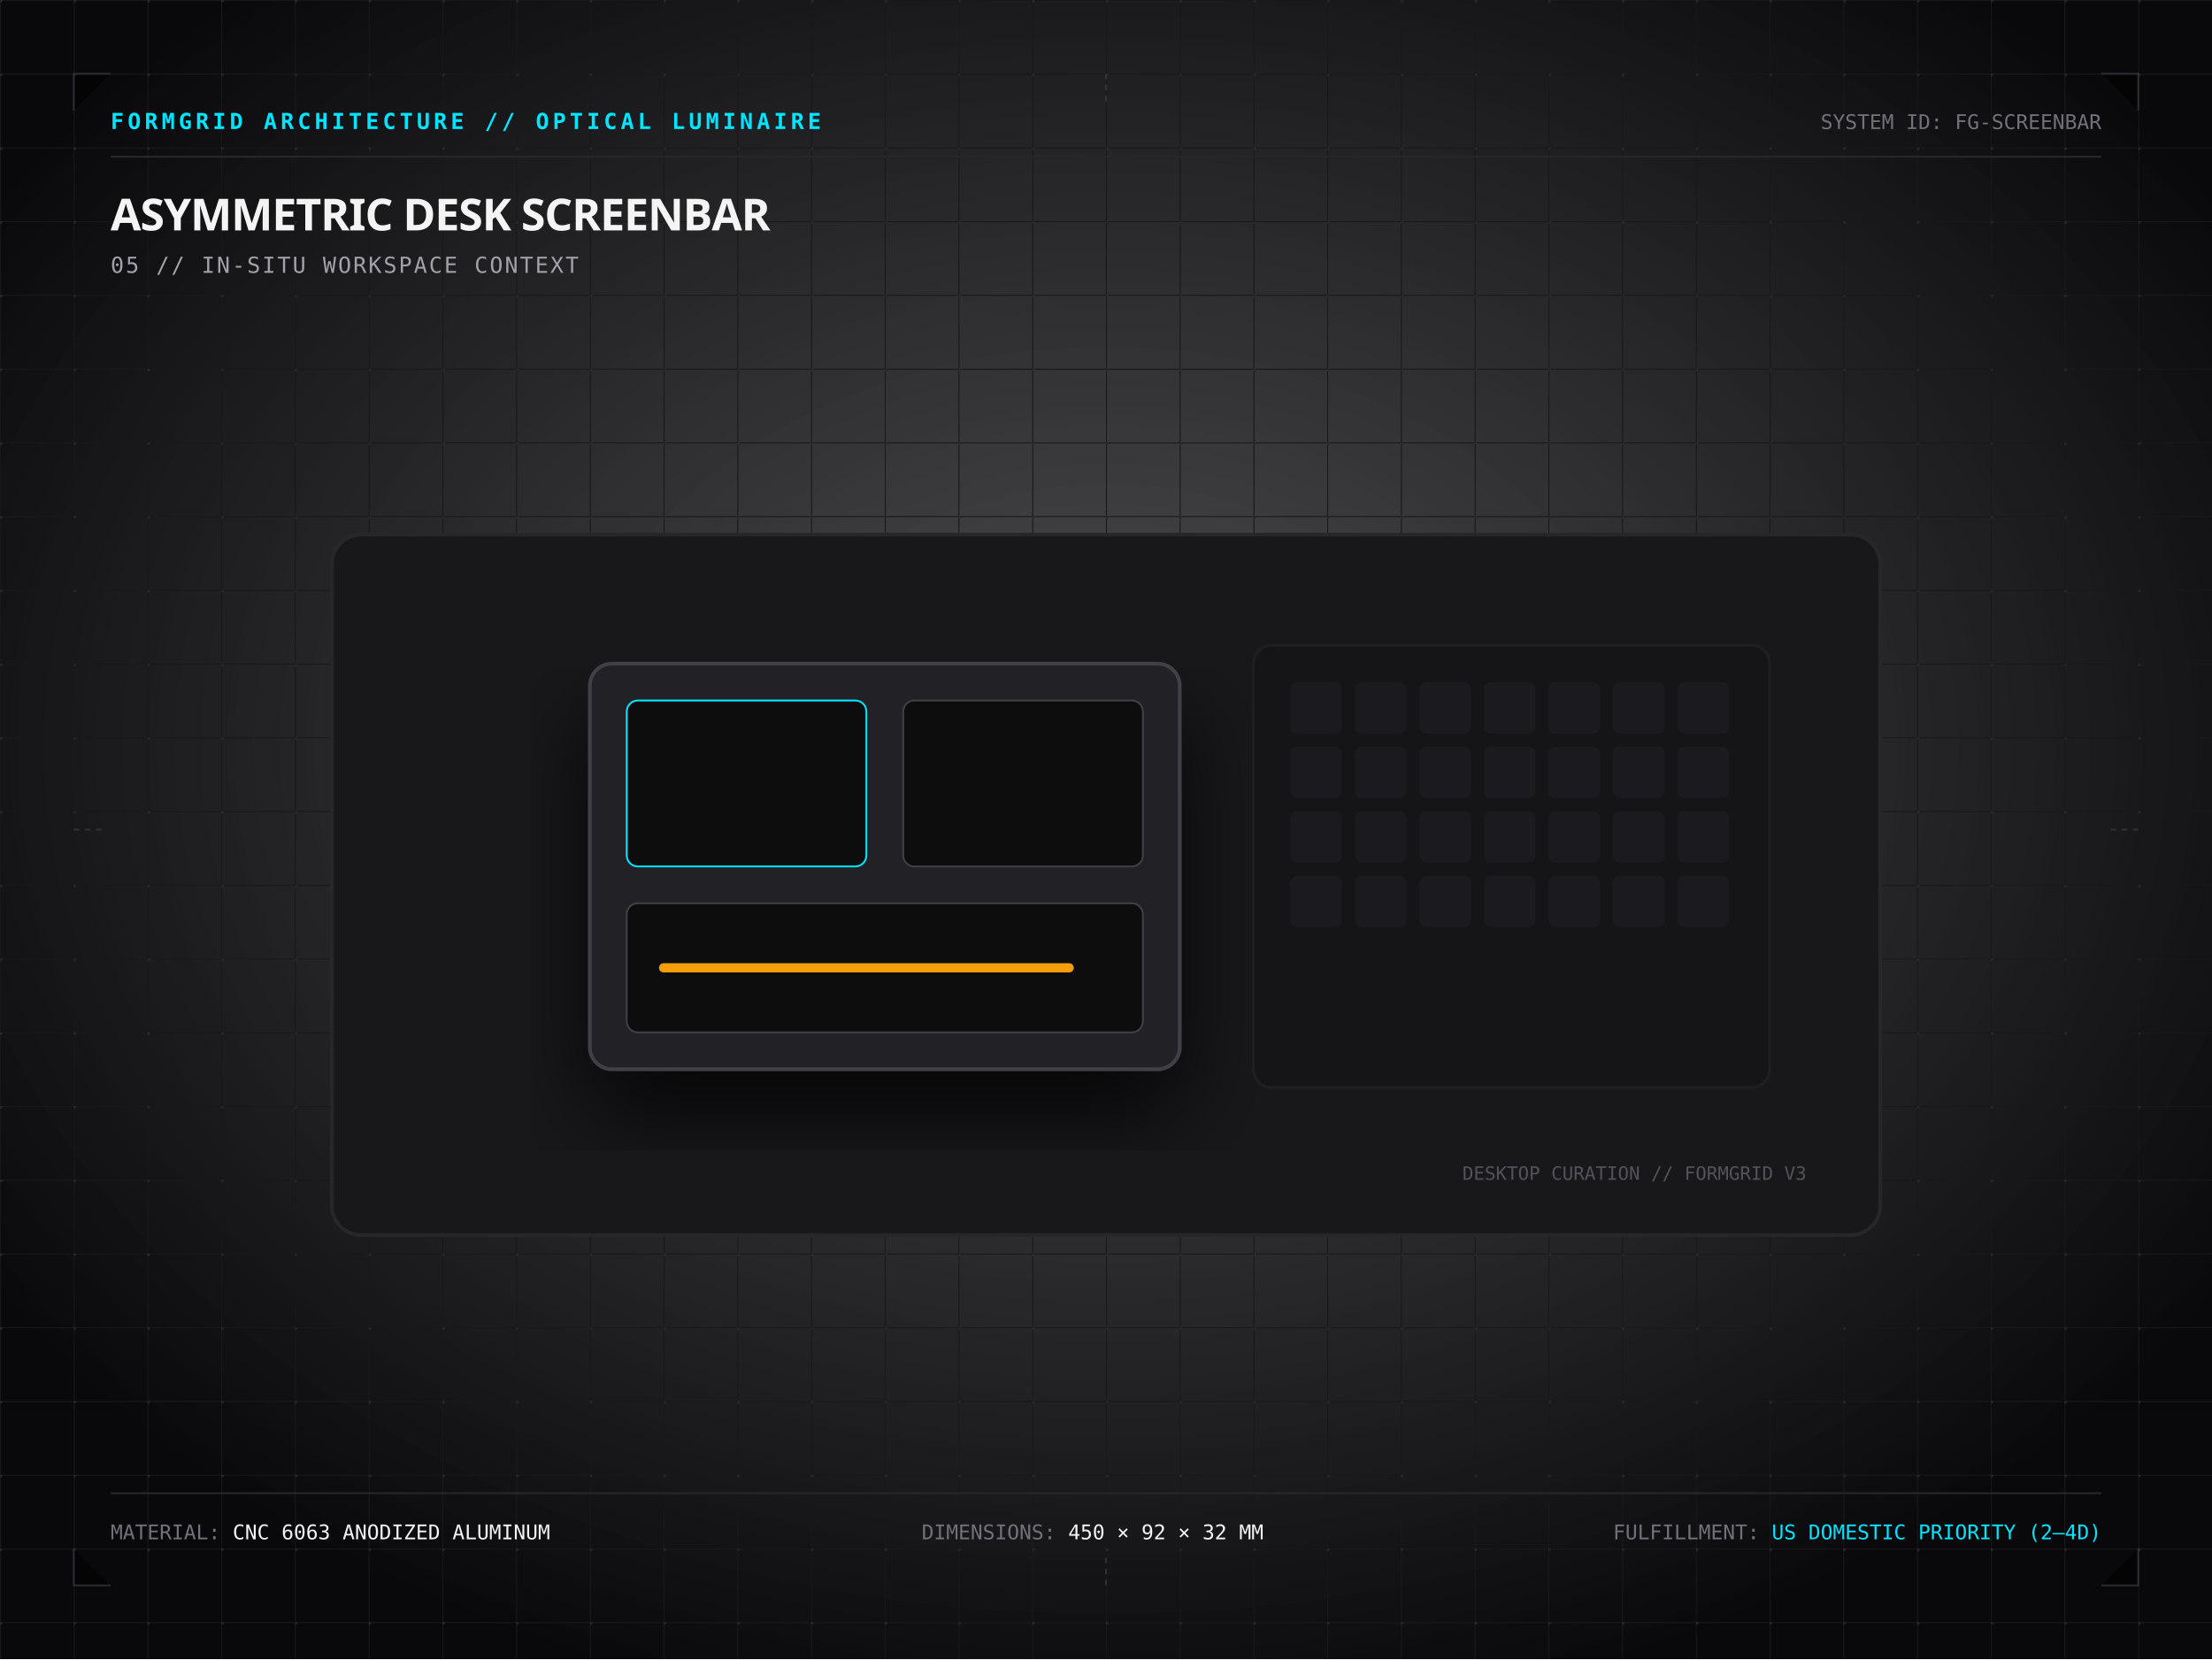
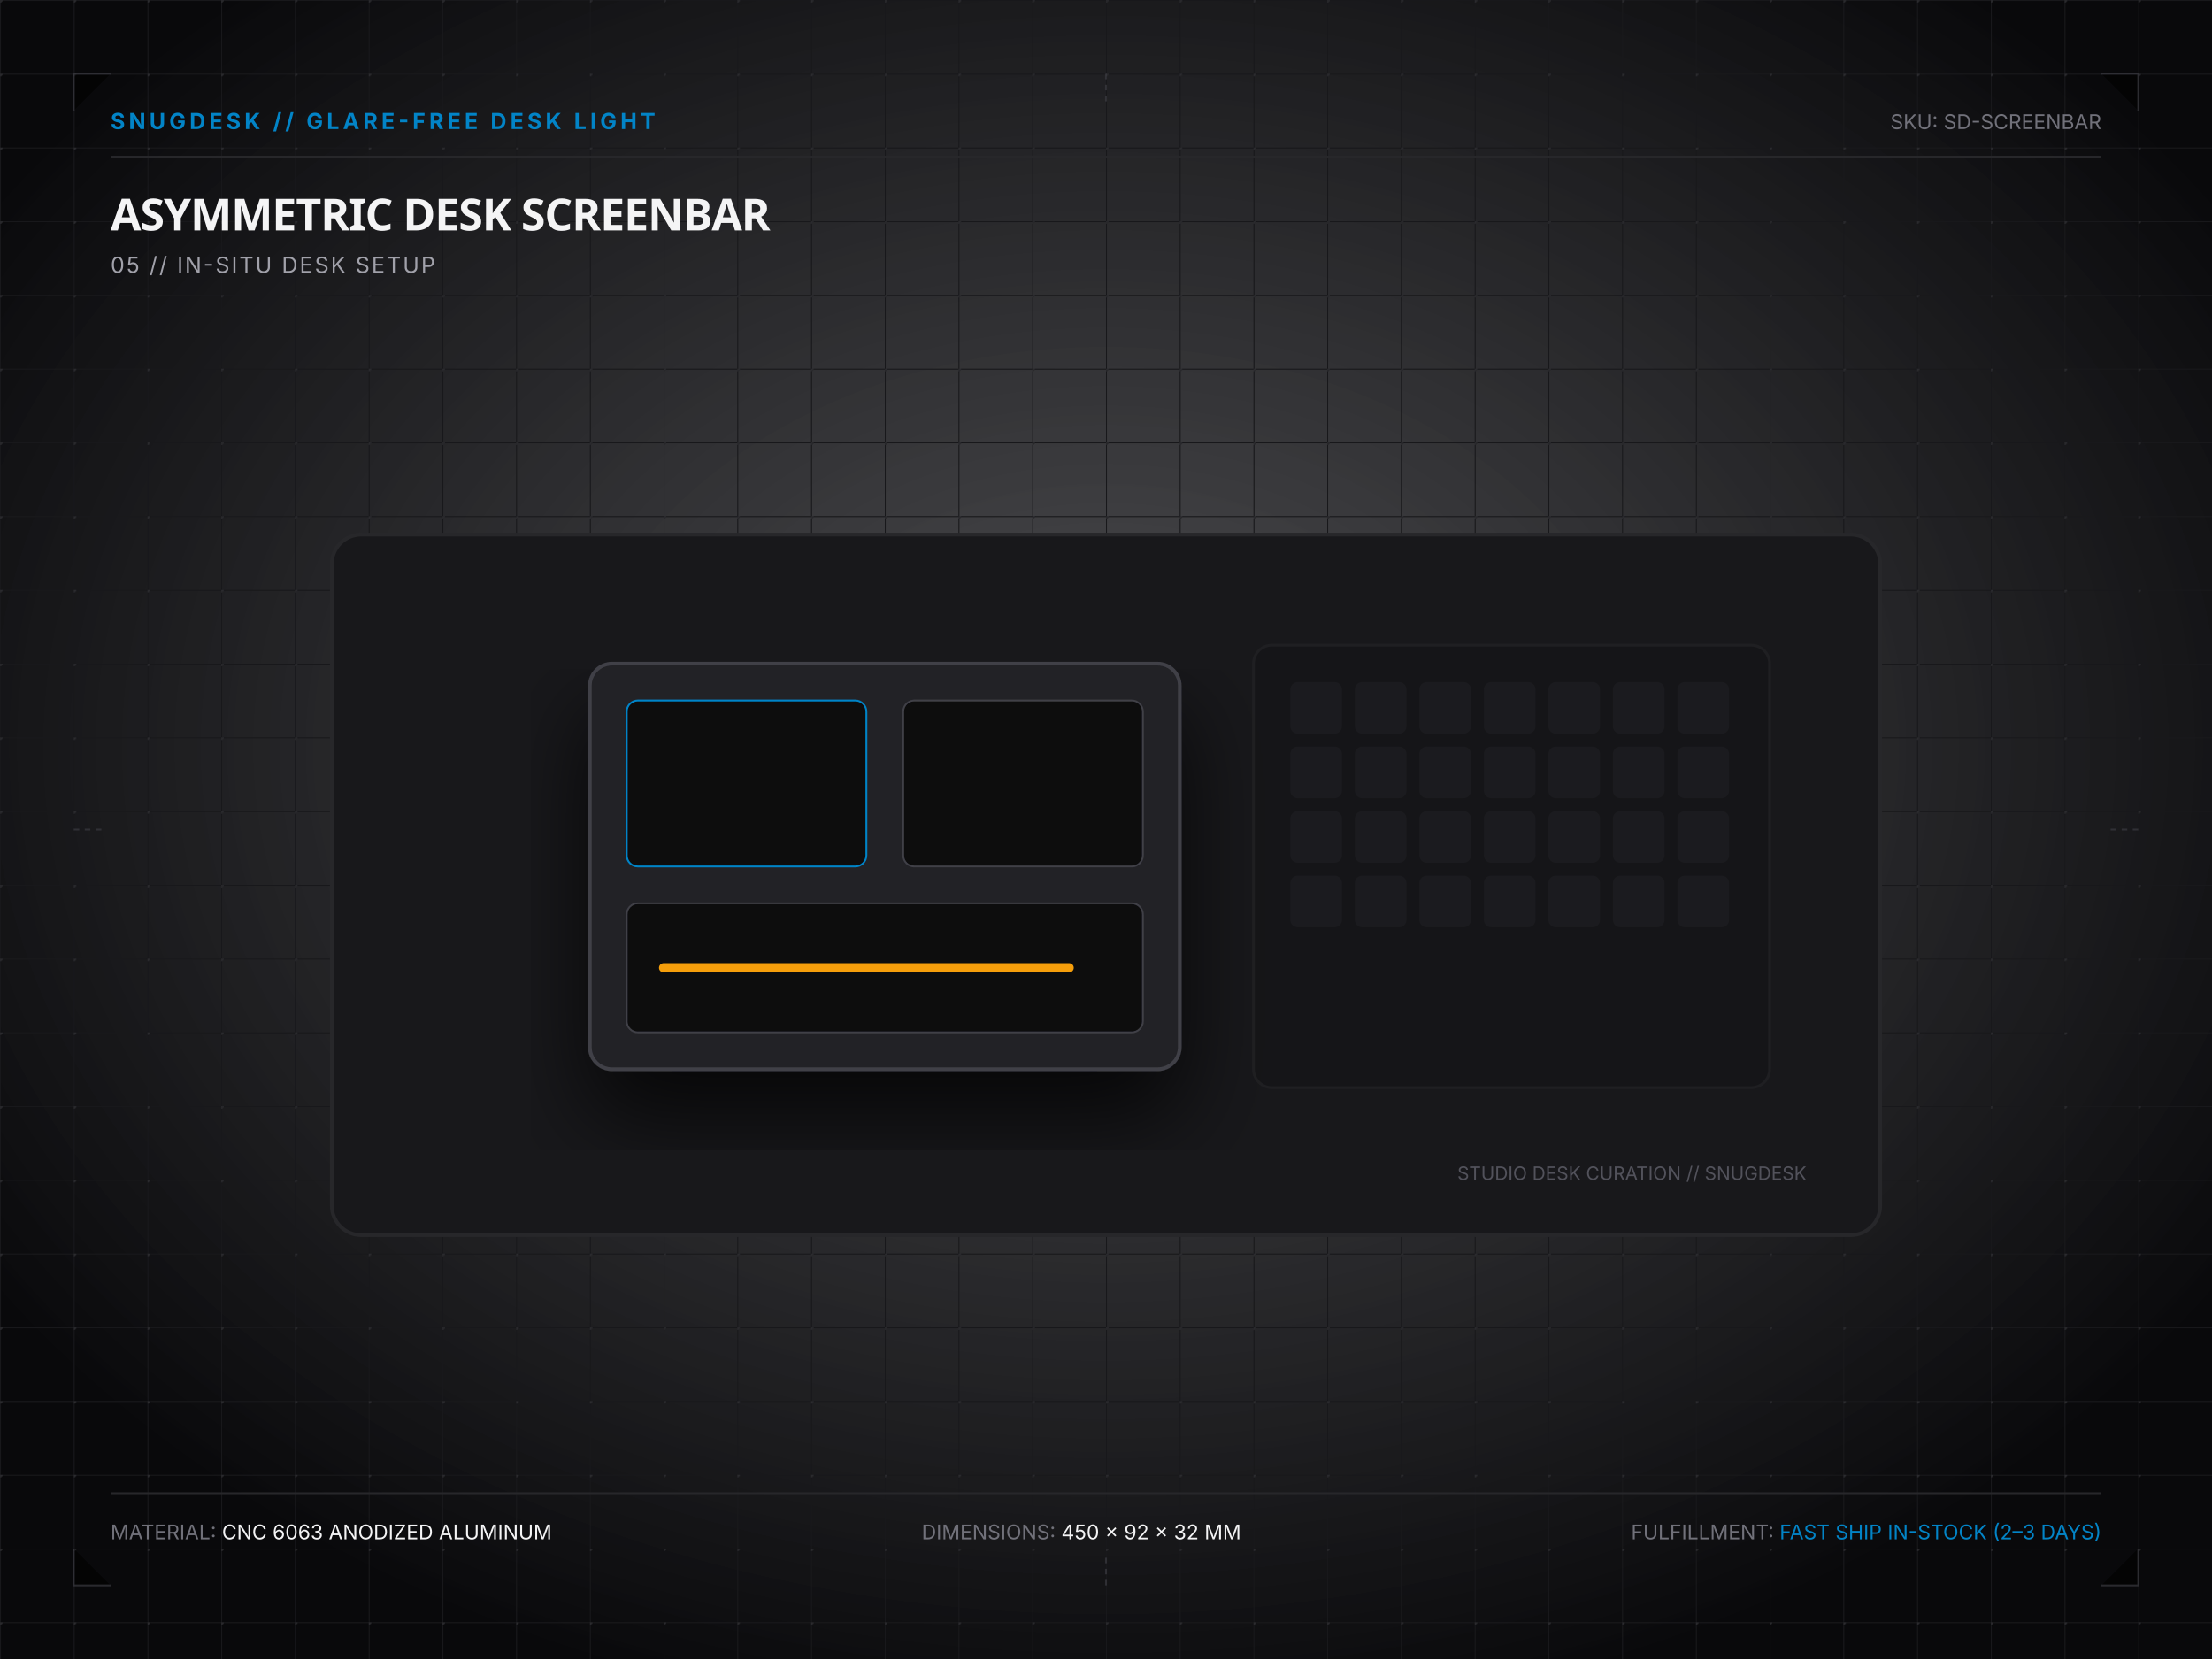
- <svg xmlns="http://www.w3.org/2000/svg" viewBox="0 0 1200 900" width="1200" height="900" style="background:#09090b; font-family:'JetBrains Mono', monospace;">
+ <svg xmlns="http://www.w3.org/2000/svg" viewBox="0 0 1200 900" width="1200" height="900" style="background:#09090b; font-family:'Inter', sans-serif;">
  <defs>
    <pattern id="grid-screenbar-lifestyle" width="40" height="40" patternUnits="userSpaceOnUse">
      <path d="M 40 0 L 0 0 0 40" fill="none" stroke="#18181b" stroke-width="1" />
      <circle cx="0" cy="0" r="1.5" fill="#27272a" />
    </pattern>
    <radialGradient id="spot-screenbar-lifestyle" cx="50%" cy="45%" r="60%">
      <stop offset="0%" stop-color="#1f1f23" stop-opacity="0.8" />
      <stop offset="100%" stop-color="#09090b" stop-opacity="1" />
    </radialGradient>
    <linearGradient id="bodyGrad-screenbar" x1="0%" y1="0%" x2="100%" y2="100%">
      <stop offset="0%" stop-color="#2c2c31" />
      <stop offset="50%" stop-color="#18181b" />
      <stop offset="100%" stop-color="#101012" />
    </linearGradient>
    <filter id="shadow-screenbar" x="-10%" y="-10%" width="130%" height="130%">
      <feDropShadow dx="0" dy="25" stdDeviation="25" flood-color="#000000" flood-opacity="0.75" />
    </filter>
  </defs>
  <rect width="1200" height="900" fill="url(#spot-screenbar-lifestyle)" />
  <rect width="1200" height="900" fill="url(#grid-screenbar-lifestyle)" />
  <g stroke="#3f3f46" stroke-width="1" opacity="0.6">
    <path d="M 40 60 L 40 40 L 60 40" />
    <path d="M 1160 60 L 1160 40 L 1140 40" />
    <path d="M 40 840 L 40 860 L 60 860" />
    <path d="M 1160 840 L 1160 860 L 1140 860" />
    <line x1="600" y1="40" x2="600" y2="55" stroke-dasharray="3,3" />
    <line x1="600" y1="845" x2="600" y2="860" stroke-dasharray="3,3" />
    <line x1="40" y1="450" x2="55" y2="450" stroke-dasharray="3,3" />
    <line x1="1145" y1="450" x2="1160" y2="450" stroke-dasharray="3,3" />
  </g>
-   <text x="60" y="70" fill="#00e5ff" font-size="12" font-weight="700" letter-spacing="2">FORMGRID ARCHITECTURE // OPTICAL LUMINAIRE</text>
-   <text x="1140" y="70" text-anchor="end" fill="#71717a" font-size="11">SYSTEM ID: FG-SCREENBAR</text>
+   <text x="60" y="70" fill="#0284c7" font-size="12" font-weight="700" letter-spacing="2">SNUGDESK // GLARE-FREE DESK LIGHT</text>
+   <text x="1140" y="70" text-anchor="end" fill="#71717a" font-size="11">SKU: SD-SCREENBAR</text>
  <line x1="60" y1="85" x2="1140" y2="85" stroke="#27272a" stroke-width="1" />
  <text x="60" y="125" fill="#f4f4f5" font-size="24" font-weight="800" font-family="'Space Grotesk', sans-serif" letter-spacing="-0.5">ASYMMETRIC DESK SCREENBAR</text>
-   <text x="60" y="148" fill="#a1a1aa" font-size="12" letter-spacing="1">05 // IN-SITU WORKSPACE CONTEXT</text>
+   <text x="60" y="148" fill="#a1a1aa" font-size="12" letter-spacing="1">05 // IN-SITU DESK SETUP</text>
  <g transform="translate(600, 480)">
    <rect x="-420" y="-190" width="840" height="380" rx="16" fill="#18181b" stroke="#27272a" stroke-width="2" />
    <g transform="translate(-120, -10)" filter="url(#shadow-screenbar)">
      <rect x="-160" y="-110" width="320" height="220" rx="12" fill="#222226" stroke="#3f3f46" stroke-width="2" />
-       <rect x="-140" y="-90" width="130" height="90" rx="6" fill="#09090b" stroke="#00e5ff" stroke-width="1" />
+       <rect x="-140" y="-90" width="130" height="90" rx="6" fill="#09090b" stroke="#0284c7" stroke-width="1" />
      <rect x="10" y="-90" width="130" height="90" rx="6" fill="#09090b" stroke="#3f3f46" stroke-width="1" />
      <rect x="-140" y="20" width="280" height="70" rx="6" fill="#09090b" stroke="#3f3f46" stroke-width="1" />
    </g>
    <g transform="translate(220, -10)" opacity="0.45">
      <rect x="-140" y="-120" width="280" height="240" rx="10" fill="#121214" stroke="#27272a" stroke-width="1.5" />
      <rect x="-120" y="-100" width="28" height="28" rx="4" fill="#1f1f23" />
      <rect x="-85" y="-100" width="28" height="28" rx="4" fill="#1f1f23" />
      <rect x="-50" y="-100" width="28" height="28" rx="4" fill="#1f1f23" />
      <rect x="-15" y="-100" width="28" height="28" rx="4" fill="#1f1f23" />
      <rect x="20" y="-100" width="28" height="28" rx="4" fill="#1f1f23" />
      <rect x="55" y="-100" width="28" height="28" rx="4" fill="#1f1f23" />
      <rect x="90" y="-100" width="28" height="28" rx="4" fill="#1f1f23" />
      <rect x="-120" y="-65" width="28" height="28" rx="4" fill="#1f1f23" />
      <rect x="-85" y="-65" width="28" height="28" rx="4" fill="#1f1f23" />
      <rect x="-50" y="-65" width="28" height="28" rx="4" fill="#1f1f23" />
      <rect x="-15" y="-65" width="28" height="28" rx="4" fill="#1f1f23" />
      <rect x="20" y="-65" width="28" height="28" rx="4" fill="#1f1f23" />
      <rect x="55" y="-65" width="28" height="28" rx="4" fill="#1f1f23" />
      <rect x="90" y="-65" width="28" height="28" rx="4" fill="#1f1f23" />
      <rect x="-120" y="-30" width="28" height="28" rx="4" fill="#1f1f23" />
      <rect x="-85" y="-30" width="28" height="28" rx="4" fill="#1f1f23" />
      <rect x="-50" y="-30" width="28" height="28" rx="4" fill="#1f1f23" />
      <rect x="-15" y="-30" width="28" height="28" rx="4" fill="#1f1f23" />
      <rect x="20" y="-30" width="28" height="28" rx="4" fill="#1f1f23" />
      <rect x="55" y="-30" width="28" height="28" rx="4" fill="#1f1f23" />
      <rect x="90" y="-30" width="28" height="28" rx="4" fill="#1f1f23" />
      <rect x="-120" y="5" width="28" height="28" rx="4" fill="#1f1f23" />
      <rect x="-85" y="5" width="28" height="28" rx="4" fill="#1f1f23" />
      <rect x="-50" y="5" width="28" height="28" rx="4" fill="#1f1f23" />
      <rect x="-15" y="5" width="28" height="28" rx="4" fill="#1f1f23" />
      <rect x="20" y="5" width="28" height="28" rx="4" fill="#1f1f23" />
      <rect x="55" y="5" width="28" height="28" rx="4" fill="#1f1f23" />
      <rect x="90" y="5" width="28" height="28" rx="4" fill="#1f1f23" />
    </g>
    <line x1="-240" y1="45" x2="-20" y2="45" stroke="#f59e0b" stroke-width="5" stroke-linecap="round" />
-     <text x="380" y="160" text-anchor="end" fill="#52525b" font-size="10">DESKTOP CURATION // FORMGRID V3</text>
+     <text x="380" y="160" text-anchor="end" fill="#52525b" font-size="10">STUDIO DESK CURATION // SNUGDESK</text>
  </g>
  <line x1="60" y1="810" x2="1140" y2="810" stroke="#27272a" stroke-width="1" />
  <g fill="#71717a" font-size="11">
    <text x="60" y="835">MATERIAL: <tspan fill="#f4f4f5">CNC 6063 ANODIZED ALUMINUM</tspan>
    </text>
    <text x="500" y="835">DIMENSIONS: <tspan fill="#f4f4f5">450 × 92 × 32 MM</tspan>
    </text>
-     <text x="1140" y="835" text-anchor="end">FULFILLMENT: <tspan fill="#00e5ff">US DOMESTIC PRIORITY (2–4D)</tspan>
+     <text x="1140" y="835" text-anchor="end">FULFILLMENT: <tspan fill="#0284c7">FAST SHIP IN-STOCK (2–3 DAYS)</tspan>
    </text>
  </g>
</svg>
